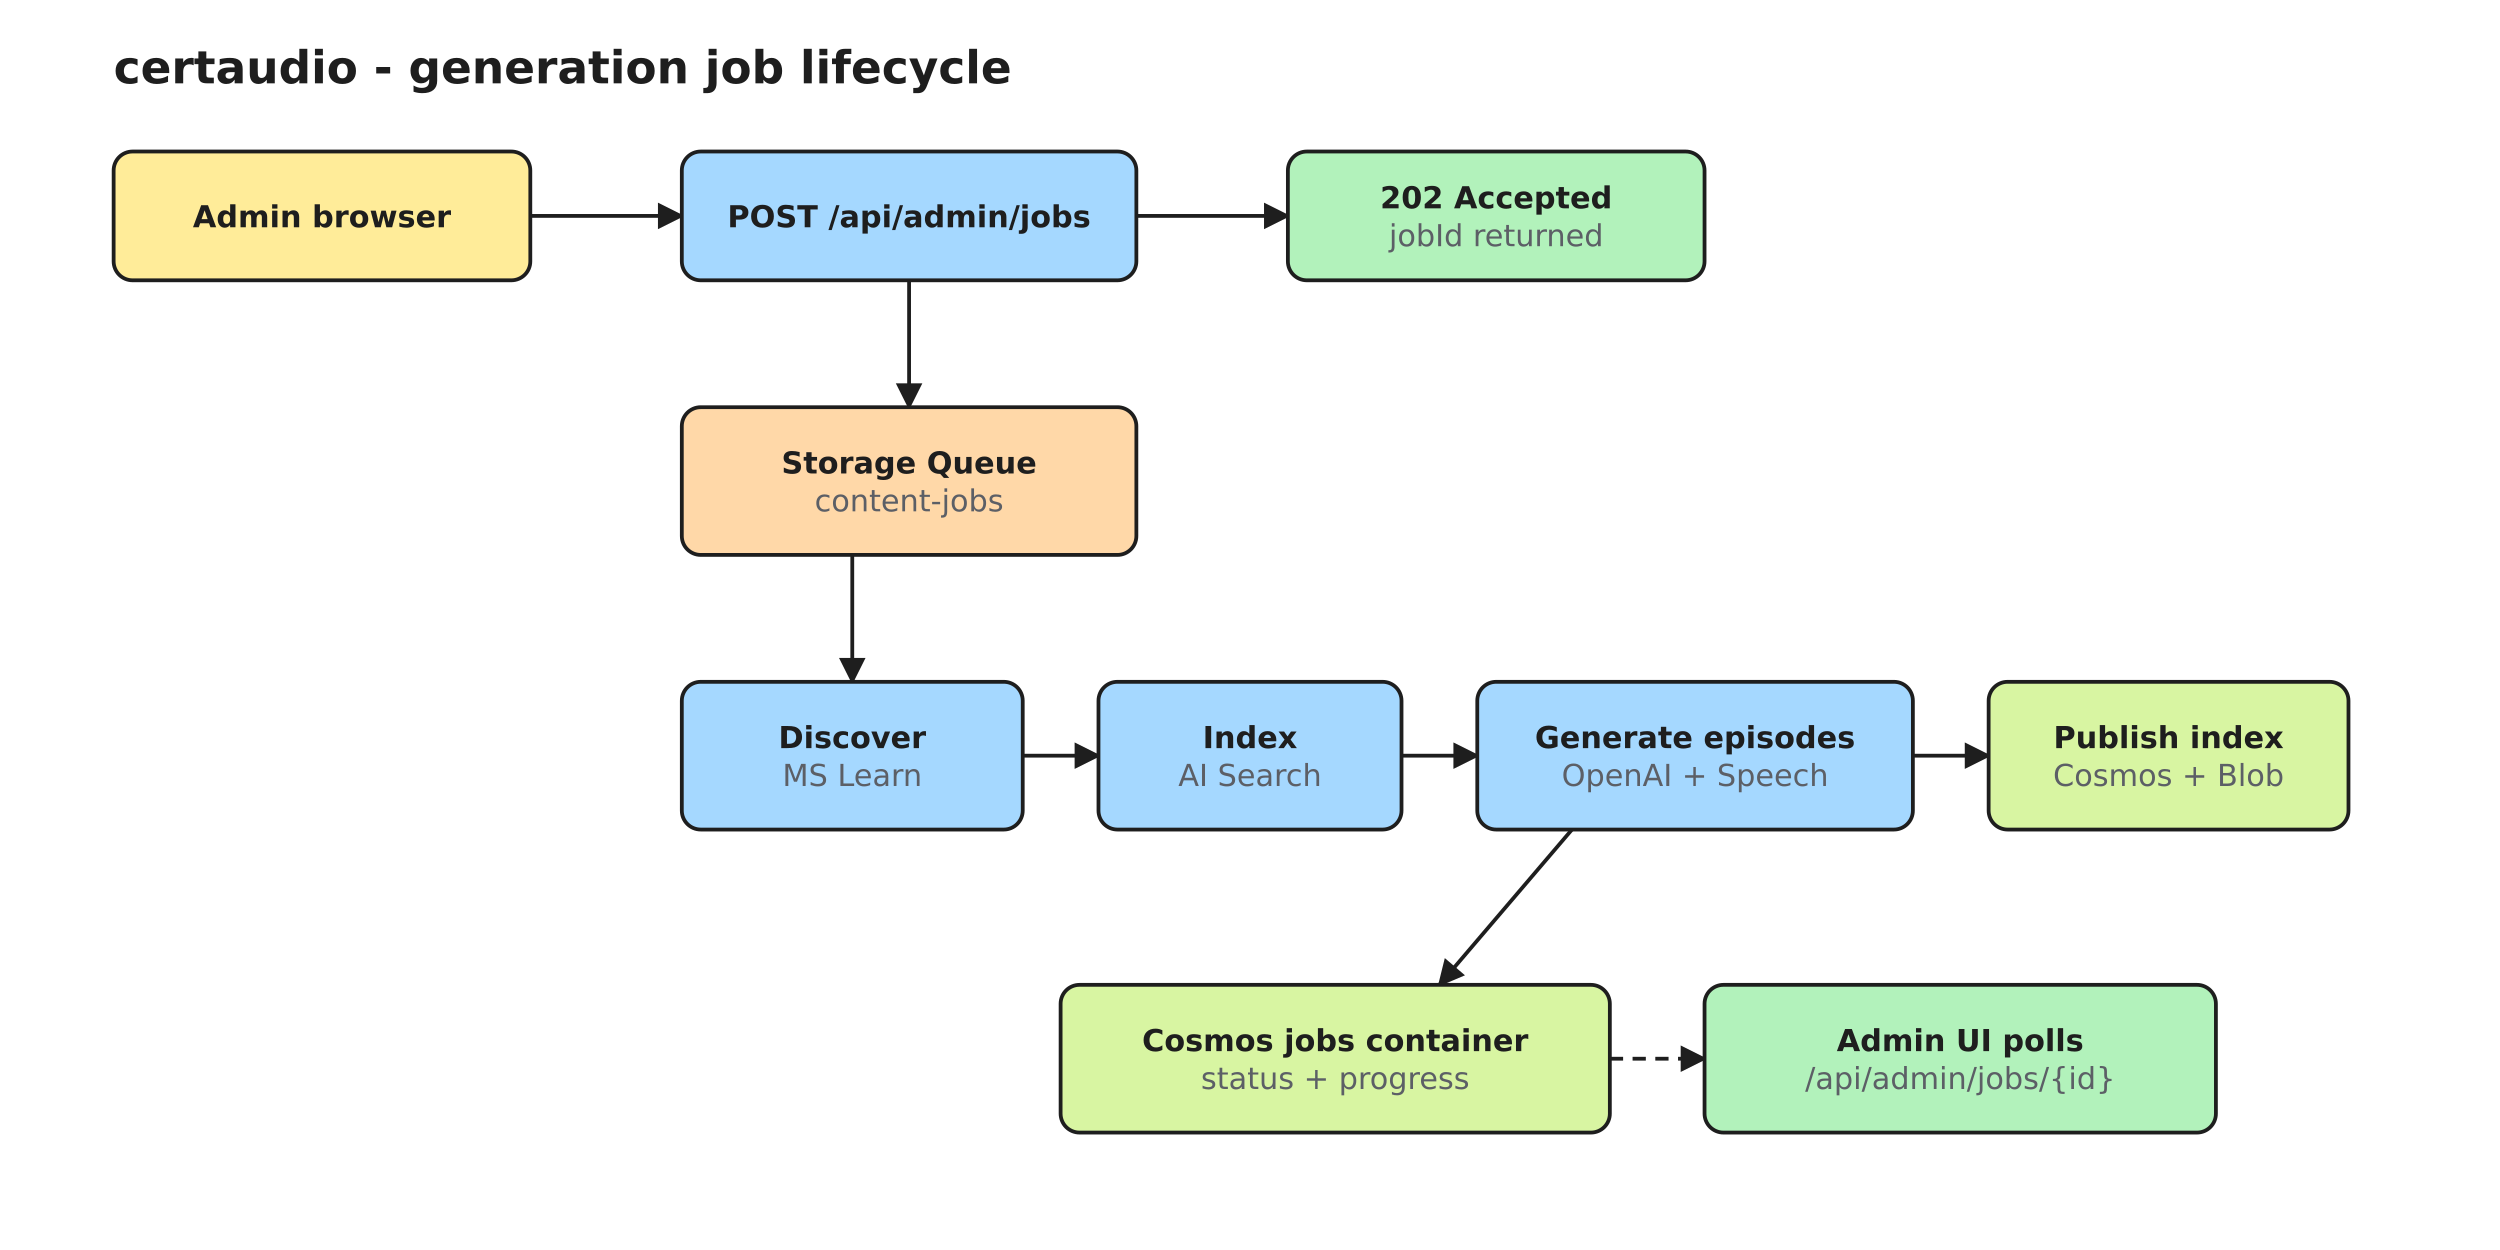
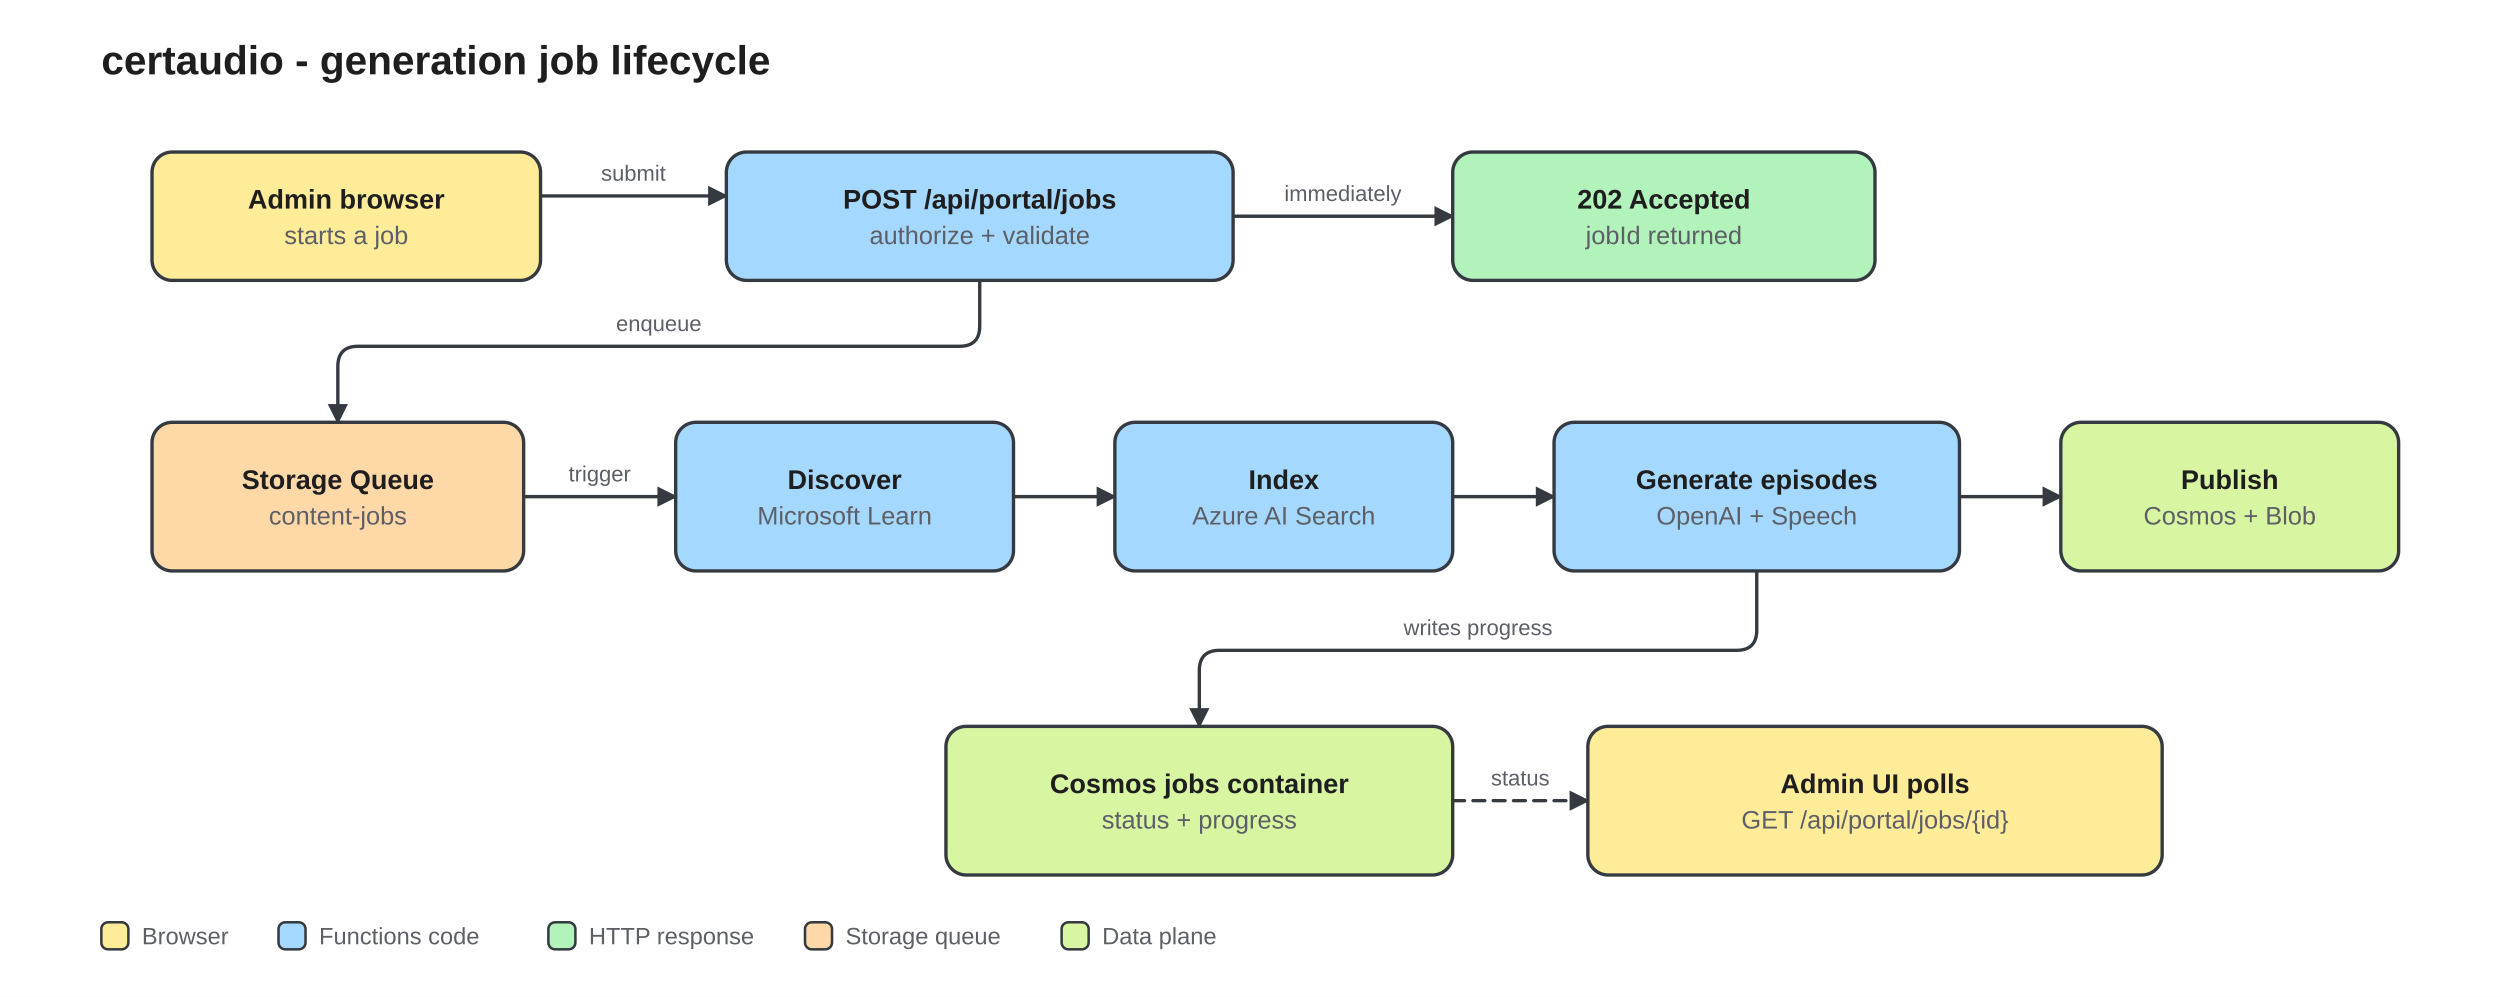
- <svg xmlns="http://www.w3.org/2000/svg" width="1320" height="660" viewBox="0 0 1320 660" font-family="DejaVu Sans, Segoe UI, sans-serif">
+ <svg xmlns="http://www.w3.org/2000/svg" width="1480" height="590" viewBox="0 0 1480 590" role="img" aria-label="certaudio - generation job lifecycle" font-family="Segoe UI, Helvetica Neue, Arial, DejaVu Sans, sans-serif">
  <defs>
-     <marker id="ah" viewBox="0 0 10 10" refX="9" refY="5" markerWidth="7" markerHeight="7" orient="auto-start-reverse">
-       <path d="M 0 0 L 10 5 L 0 10 z" fill="#1e1e1e" />
+     <marker id="ah" viewBox="0 0 10 10" refX="9" refY="5" markerWidth="6" markerHeight="6" orient="auto-start-reverse">
+       <path d="M 0 0 L 10 5 L 0 10 z" fill="#343a40" />
    </marker>
  </defs>
-   <rect width="1320" height="660" fill="#ffffff" />
+   <rect width="1480" height="590" fill="#ffffff" />
  <text x="60" y="44" font-size="24" font-weight="600" fill="#1e1e1e">certaudio - generation job lifecycle</text>
-   <line x1="280" y1="114" x2="360" y2="114" stroke="#1e1e1e" stroke-width="2" marker-end="url(#ah)" />
-   <line x1="600" y1="114" x2="680" y2="114" stroke="#1e1e1e" stroke-width="2" marker-end="url(#ah)" />
-   <line x1="480" y1="148" x2="480" y2="215" stroke="#1e1e1e" stroke-width="2" marker-end="url(#ah)" />
-   <line x1="450" y1="293" x2="450" y2="360" stroke="#1e1e1e" stroke-width="2" marker-end="url(#ah)" />
-   <line x1="540" y1="399" x2="580" y2="399" stroke="#1e1e1e" stroke-width="2" marker-end="url(#ah)" />
-   <line x1="740" y1="399" x2="780" y2="399" stroke="#1e1e1e" stroke-width="2" marker-end="url(#ah)" />
-   <line x1="1010" y1="399" x2="1050" y2="399" stroke="#1e1e1e" stroke-width="2" marker-end="url(#ah)" />
-   <line x1="830" y1="438" x2="760" y2="520" stroke="#1e1e1e" stroke-width="2" marker-end="url(#ah)" />
-   <line x1="850" y1="559" x2="900" y2="559" stroke="#1e1e1e" stroke-width="2" stroke-dasharray="7 5" marker-end="url(#ah)" />
-   <rect x="60" y="80" width="220" height="68" rx="10" ry="10" fill="#ffec99" stroke="#1e1e1e" stroke-width="2" />
-   <text x="170.0" y="120.0" font-size="16" font-weight="600" fill="#1e1e1e" text-anchor="middle">Admin browser</text>
-   <rect x="360" y="80" width="240" height="68" rx="10" ry="10" fill="#a5d8ff" stroke="#1e1e1e" stroke-width="2" />
-   <text x="480.0" y="120.0" font-size="16" font-weight="600" fill="#1e1e1e" text-anchor="middle">POST /api/admin/jobs</text>
-   <rect x="680" y="80" width="220" height="68" rx="10" ry="10" fill="#b2f2bb" stroke="#1e1e1e" stroke-width="2" />
-   <text x="790.0" y="110.0" font-size="16" font-weight="600" fill="#1e1e1e" text-anchor="middle">202 Accepted</text>
-   <text x="790.0" y="130.0" font-size="16" font-weight="400" fill="#5c5f66" text-anchor="middle">jobId returned</text>
-   <rect x="360" y="215" width="240" height="78" rx="10" ry="10" fill="#ffd8a8" stroke="#1e1e1e" stroke-width="2" />
-   <text x="480.0" y="250.0" font-size="16" font-weight="600" fill="#1e1e1e" text-anchor="middle">Storage Queue</text>
-   <text x="480.0" y="270.0" font-size="16" font-weight="400" fill="#5c5f66" text-anchor="middle">content-jobs</text>
-   <rect x="360" y="360" width="180" height="78" rx="10" ry="10" fill="#a5d8ff" stroke="#1e1e1e" stroke-width="2" />
-   <text x="450.0" y="395.0" font-size="16" font-weight="600" fill="#1e1e1e" text-anchor="middle">Discover</text>
-   <text x="450.0" y="415.0" font-size="16" font-weight="400" fill="#5c5f66" text-anchor="middle">MS Learn</text>
-   <rect x="580" y="360" width="160" height="78" rx="10" ry="10" fill="#a5d8ff" stroke="#1e1e1e" stroke-width="2" />
-   <text x="660.0" y="395.0" font-size="16" font-weight="600" fill="#1e1e1e" text-anchor="middle">Index</text>
-   <text x="660.0" y="415.0" font-size="16" font-weight="400" fill="#5c5f66" text-anchor="middle">AI Search</text>
-   <rect x="780" y="360" width="230" height="78" rx="10" ry="10" fill="#a5d8ff" stroke="#1e1e1e" stroke-width="2" />
-   <text x="895.0" y="395.0" font-size="16" font-weight="600" fill="#1e1e1e" text-anchor="middle">Generate episodes</text>
-   <text x="895.0" y="415.0" font-size="16" font-weight="400" fill="#5c5f66" text-anchor="middle">OpenAI + Speech</text>
-   <rect x="1050" y="360" width="190" height="78" rx="10" ry="10" fill="#d8f5a2" stroke="#1e1e1e" stroke-width="2" />
-   <text x="1145.0" y="395.0" font-size="16" font-weight="600" fill="#1e1e1e" text-anchor="middle">Publish index</text>
-   <text x="1145.0" y="415.0" font-size="16" font-weight="400" fill="#5c5f66" text-anchor="middle">Cosmos + Blob</text>
-   <rect x="560" y="520" width="290" height="78" rx="10" ry="10" fill="#d8f5a2" stroke="#1e1e1e" stroke-width="2" />
-   <text x="705.0" y="555.0" font-size="16" font-weight="600" fill="#1e1e1e" text-anchor="middle">Cosmos jobs container</text>
-   <text x="705.0" y="575.0" font-size="16" font-weight="400" fill="#5c5f66" text-anchor="middle">status + progress</text>
-   <rect x="900" y="520" width="270" height="78" rx="10" ry="10" fill="#b2f2bb" stroke="#1e1e1e" stroke-width="2" />
-   <text x="1035.0" y="555.0" font-size="16" font-weight="600" fill="#1e1e1e" text-anchor="middle">Admin UI polls</text>
-   <text x="1035.0" y="575.0" font-size="16" font-weight="400" fill="#5c5f66" text-anchor="middle">/api/admin/jobs/{id}</text>
+   <path d="M 320 116 L 430 116" fill="none" stroke="#343a40" stroke-width="2" stroke-linecap="round" stroke-linejoin="round" marker-end="url(#ah)" />
+   <path d="M 730 128 L 860 128" fill="none" stroke="#343a40" stroke-width="2" stroke-linecap="round" stroke-linejoin="round" marker-end="url(#ah)" />
+   <path d="M 580 166 L 580.0 193.0 Q 580 205 568.0 205.0 L 212.0 205.0 Q 200 205 200.0 217.0 L 200 250" fill="none" stroke="#343a40" stroke-width="2" stroke-linecap="round" stroke-linejoin="round" marker-end="url(#ah)" />
+   <path d="M 310 294 L 400 294" fill="none" stroke="#343a40" stroke-width="2" stroke-linecap="round" stroke-linejoin="round" marker-end="url(#ah)" />
+   <path d="M 600 294 L 660 294" fill="none" stroke="#343a40" stroke-width="2" stroke-linecap="round" stroke-linejoin="round" marker-end="url(#ah)" />
+   <path d="M 860 294 L 920 294" fill="none" stroke="#343a40" stroke-width="2" stroke-linecap="round" stroke-linejoin="round" marker-end="url(#ah)" />
+   <path d="M 1160 294 L 1220 294" fill="none" stroke="#343a40" stroke-width="2" stroke-linecap="round" stroke-linejoin="round" marker-end="url(#ah)" />
+   <path d="M 1040 338 L 1040.0 373.0 Q 1040 385 1028.0 385.0 L 722.0 385.0 Q 710 385 710.0 397.0 L 710 430" fill="none" stroke="#343a40" stroke-width="2" stroke-linecap="round" stroke-linejoin="round" marker-end="url(#ah)" />
+   <path d="M 860 474 L 940 474" fill="none" stroke="#343a40" stroke-width="2" stroke-linecap="round" stroke-linejoin="round" stroke-dasharray="7 5" marker-end="url(#ah)" />
+   <rect x="90" y="90" width="230" height="76" rx="12" ry="12" fill="#ffec99" stroke="#343a40" stroke-width="2" />
+   <text x="205.0" y="123.5" font-size="16" font-weight="600" fill="#1e1e1e" text-anchor="middle">Admin browser</text>
+   <text x="205.0" y="144.5" font-size="15" font-weight="400" fill="#5c5f66" text-anchor="middle">starts a job</text>
+   <rect x="430" y="90" width="300" height="76" rx="12" ry="12" fill="#a5d8ff" stroke="#343a40" stroke-width="2" />
+   <text x="580.0" y="123.5" font-size="16" font-weight="600" fill="#1e1e1e" text-anchor="middle">POST /api/portal/jobs</text>
+   <text x="580.0" y="144.5" font-size="15" font-weight="400" fill="#5c5f66" text-anchor="middle">authorize + validate</text>
+   <rect x="860" y="90" width="250" height="76" rx="12" ry="12" fill="#b2f2bb" stroke="#343a40" stroke-width="2" />
+   <text x="985.0" y="123.5" font-size="16" font-weight="600" fill="#1e1e1e" text-anchor="middle">202 Accepted</text>
+   <text x="985.0" y="144.5" font-size="15" font-weight="400" fill="#5c5f66" text-anchor="middle">jobId returned</text>
+   <rect x="90" y="250" width="220" height="88" rx="12" ry="12" fill="#ffd8a8" stroke="#343a40" stroke-width="2" />
+   <text x="200.0" y="289.5" font-size="16" font-weight="600" fill="#1e1e1e" text-anchor="middle">Storage Queue</text>
+   <text x="200.0" y="310.5" font-size="15" font-weight="400" fill="#5c5f66" text-anchor="middle">content-jobs</text>
+   <rect x="400" y="250" width="200" height="88" rx="12" ry="12" fill="#a5d8ff" stroke="#343a40" stroke-width="2" />
+   <text x="500.0" y="289.5" font-size="16" font-weight="600" fill="#1e1e1e" text-anchor="middle">Discover</text>
+   <text x="500.0" y="310.5" font-size="15" font-weight="400" fill="#5c5f66" text-anchor="middle">Microsoft Learn</text>
+   <rect x="660" y="250" width="200" height="88" rx="12" ry="12" fill="#a5d8ff" stroke="#343a40" stroke-width="2" />
+   <text x="760.0" y="289.5" font-size="16" font-weight="600" fill="#1e1e1e" text-anchor="middle">Index</text>
+   <text x="760.0" y="310.5" font-size="15" font-weight="400" fill="#5c5f66" text-anchor="middle">Azure AI Search</text>
+   <rect x="920" y="250" width="240" height="88" rx="12" ry="12" fill="#a5d8ff" stroke="#343a40" stroke-width="2" />
+   <text x="1040.0" y="289.5" font-size="16" font-weight="600" fill="#1e1e1e" text-anchor="middle">Generate episodes</text>
+   <text x="1040.0" y="310.5" font-size="15" font-weight="400" fill="#5c5f66" text-anchor="middle">OpenAI + Speech</text>
+   <rect x="1220" y="250" width="200" height="88" rx="12" ry="12" fill="#d8f5a2" stroke="#343a40" stroke-width="2" />
+   <text x="1320.0" y="289.5" font-size="16" font-weight="600" fill="#1e1e1e" text-anchor="middle">Publish</text>
+   <text x="1320.0" y="310.5" font-size="15" font-weight="400" fill="#5c5f66" text-anchor="middle">Cosmos + Blob</text>
+   <rect x="560" y="430" width="300" height="88" rx="12" ry="12" fill="#d8f5a2" stroke="#343a40" stroke-width="2" />
+   <text x="710.0" y="469.5" font-size="16" font-weight="600" fill="#1e1e1e" text-anchor="middle">Cosmos jobs container</text>
+   <text x="710.0" y="490.5" font-size="15" font-weight="400" fill="#5c5f66" text-anchor="middle">status + progress</text>
+   <rect x="940" y="430" width="340" height="88" rx="12" ry="12" fill="#ffec99" stroke="#343a40" stroke-width="2" />
+   <text x="1110.0" y="469.5" font-size="16" font-weight="600" fill="#1e1e1e" text-anchor="middle">Admin UI polls</text>
+   <text x="1110.0" y="490.5" font-size="15" font-weight="400" fill="#5c5f66" text-anchor="middle">GET /api/portal/jobs/{id}</text>
+   <rect x="349.2" y="95.0" width="51.7" height="18" fill="#ffffff" />
+   <text x="375.0" y="107.0" font-size="13" fill="#5c5f66" text-anchor="middle">submit</text>
+   <rect x="751.0" y="107.0" width="88.1" height="18" fill="#ffffff" />
+   <text x="795.0" y="119.0" font-size="13" fill="#5c5f66" text-anchor="middle">immediately</text>
+   <rect x="360.5" y="184.0" width="59.0" height="18" fill="#ffffff" />
+   <text x="390.0" y="196.0" font-size="13" fill="#5c5f66" text-anchor="middle">enqueue</text>
+   <rect x="325.5" y="273.0" width="59.0" height="18" fill="#ffffff" />
+   <text x="355.0" y="285.0" font-size="13" fill="#5c5f66" text-anchor="middle">trigger</text>
+   <rect x="816.4" y="364.0" width="117.2" height="18" fill="#ffffff" />
+   <text x="875.0" y="376.0" font-size="13" fill="#5c5f66" text-anchor="middle">writes progress</text>
+   <rect x="874.2" y="453.0" width="51.7" height="18" fill="#ffffff" />
+   <text x="900.0" y="465.0" font-size="13" fill="#5c5f66" text-anchor="middle">status</text>
+   <rect x="60" y="546" width="16" height="16" rx="4" ry="4" fill="#ffec99" stroke="#343a40" stroke-width="1.5" />
+   <text x="84" y="559" font-size="14" fill="#5c5f66">Browser</text>
+   <rect x="164.88" y="546" width="16" height="16" rx="4" ry="4" fill="#a5d8ff" stroke="#343a40" stroke-width="1.5" />
+   <text x="188.88" y="559" font-size="14" fill="#5c5f66">Functions code</text>
+   <rect x="324.64" y="546" width="16" height="16" rx="4" ry="4" fill="#b2f2bb" stroke="#343a40" stroke-width="1.5" />
+   <text x="348.64" y="559" font-size="14" fill="#5c5f66">HTTP response</text>
+   <rect x="476.56" y="546" width="16" height="16" rx="4" ry="4" fill="#ffd8a8" stroke="#343a40" stroke-width="1.5" />
+   <text x="500.56" y="559" font-size="14" fill="#5c5f66">Storage queue</text>
+   <rect x="628.48" y="546" width="16" height="16" rx="4" ry="4" fill="#d8f5a2" stroke="#343a40" stroke-width="1.5" />
+   <text x="652.48" y="559" font-size="14" fill="#5c5f66">Data plane</text>
</svg>
